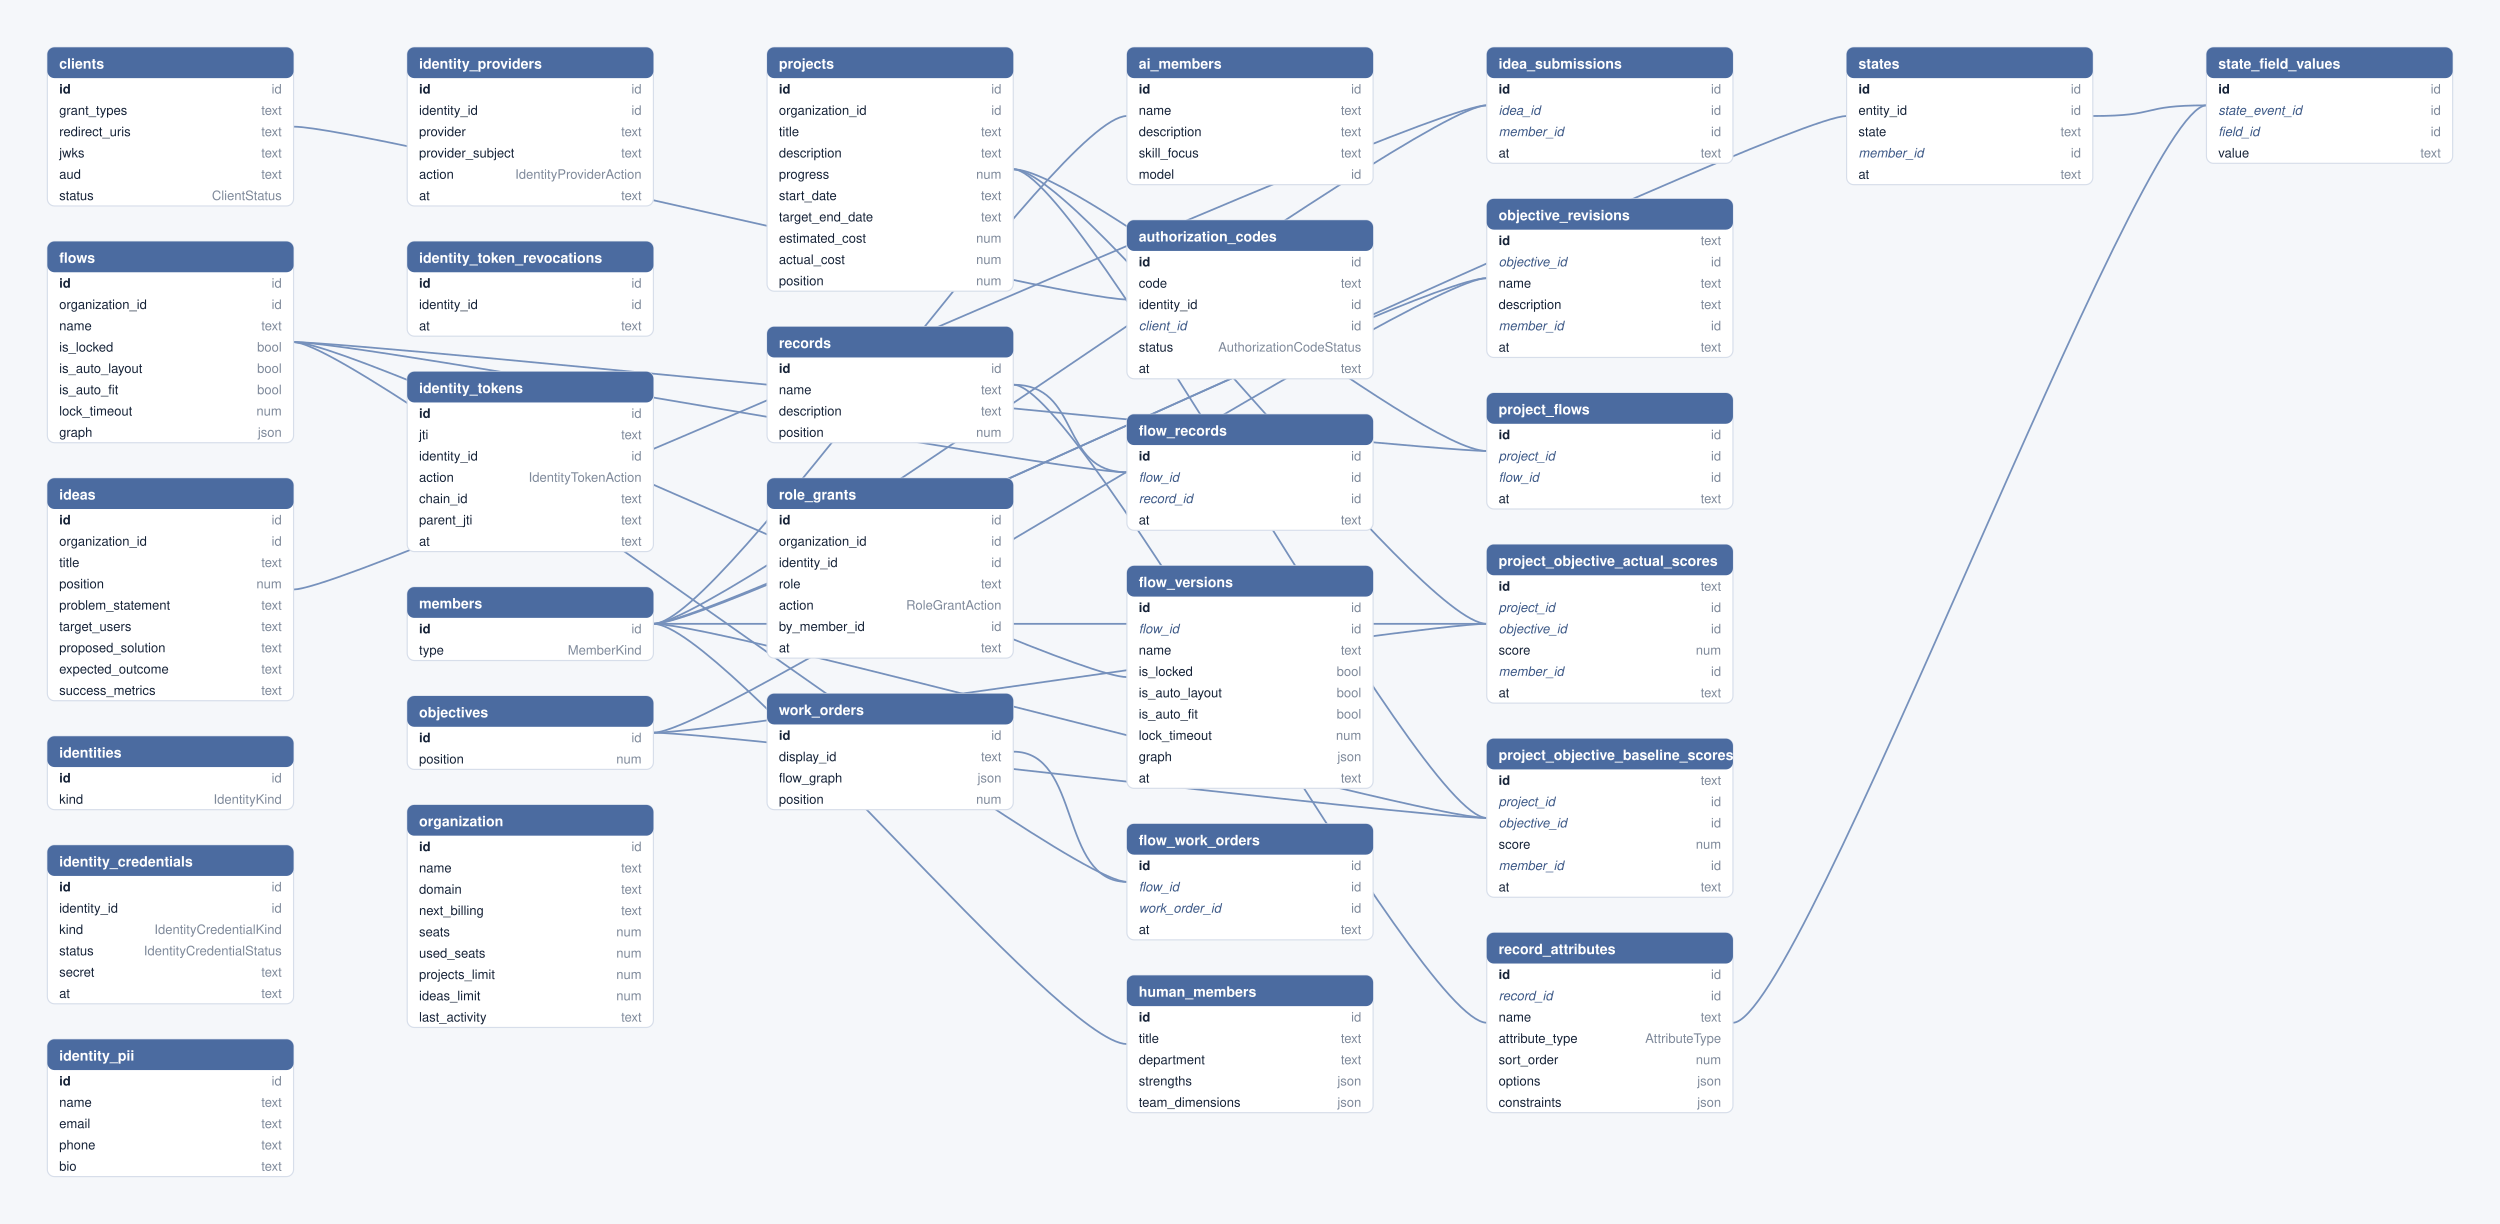
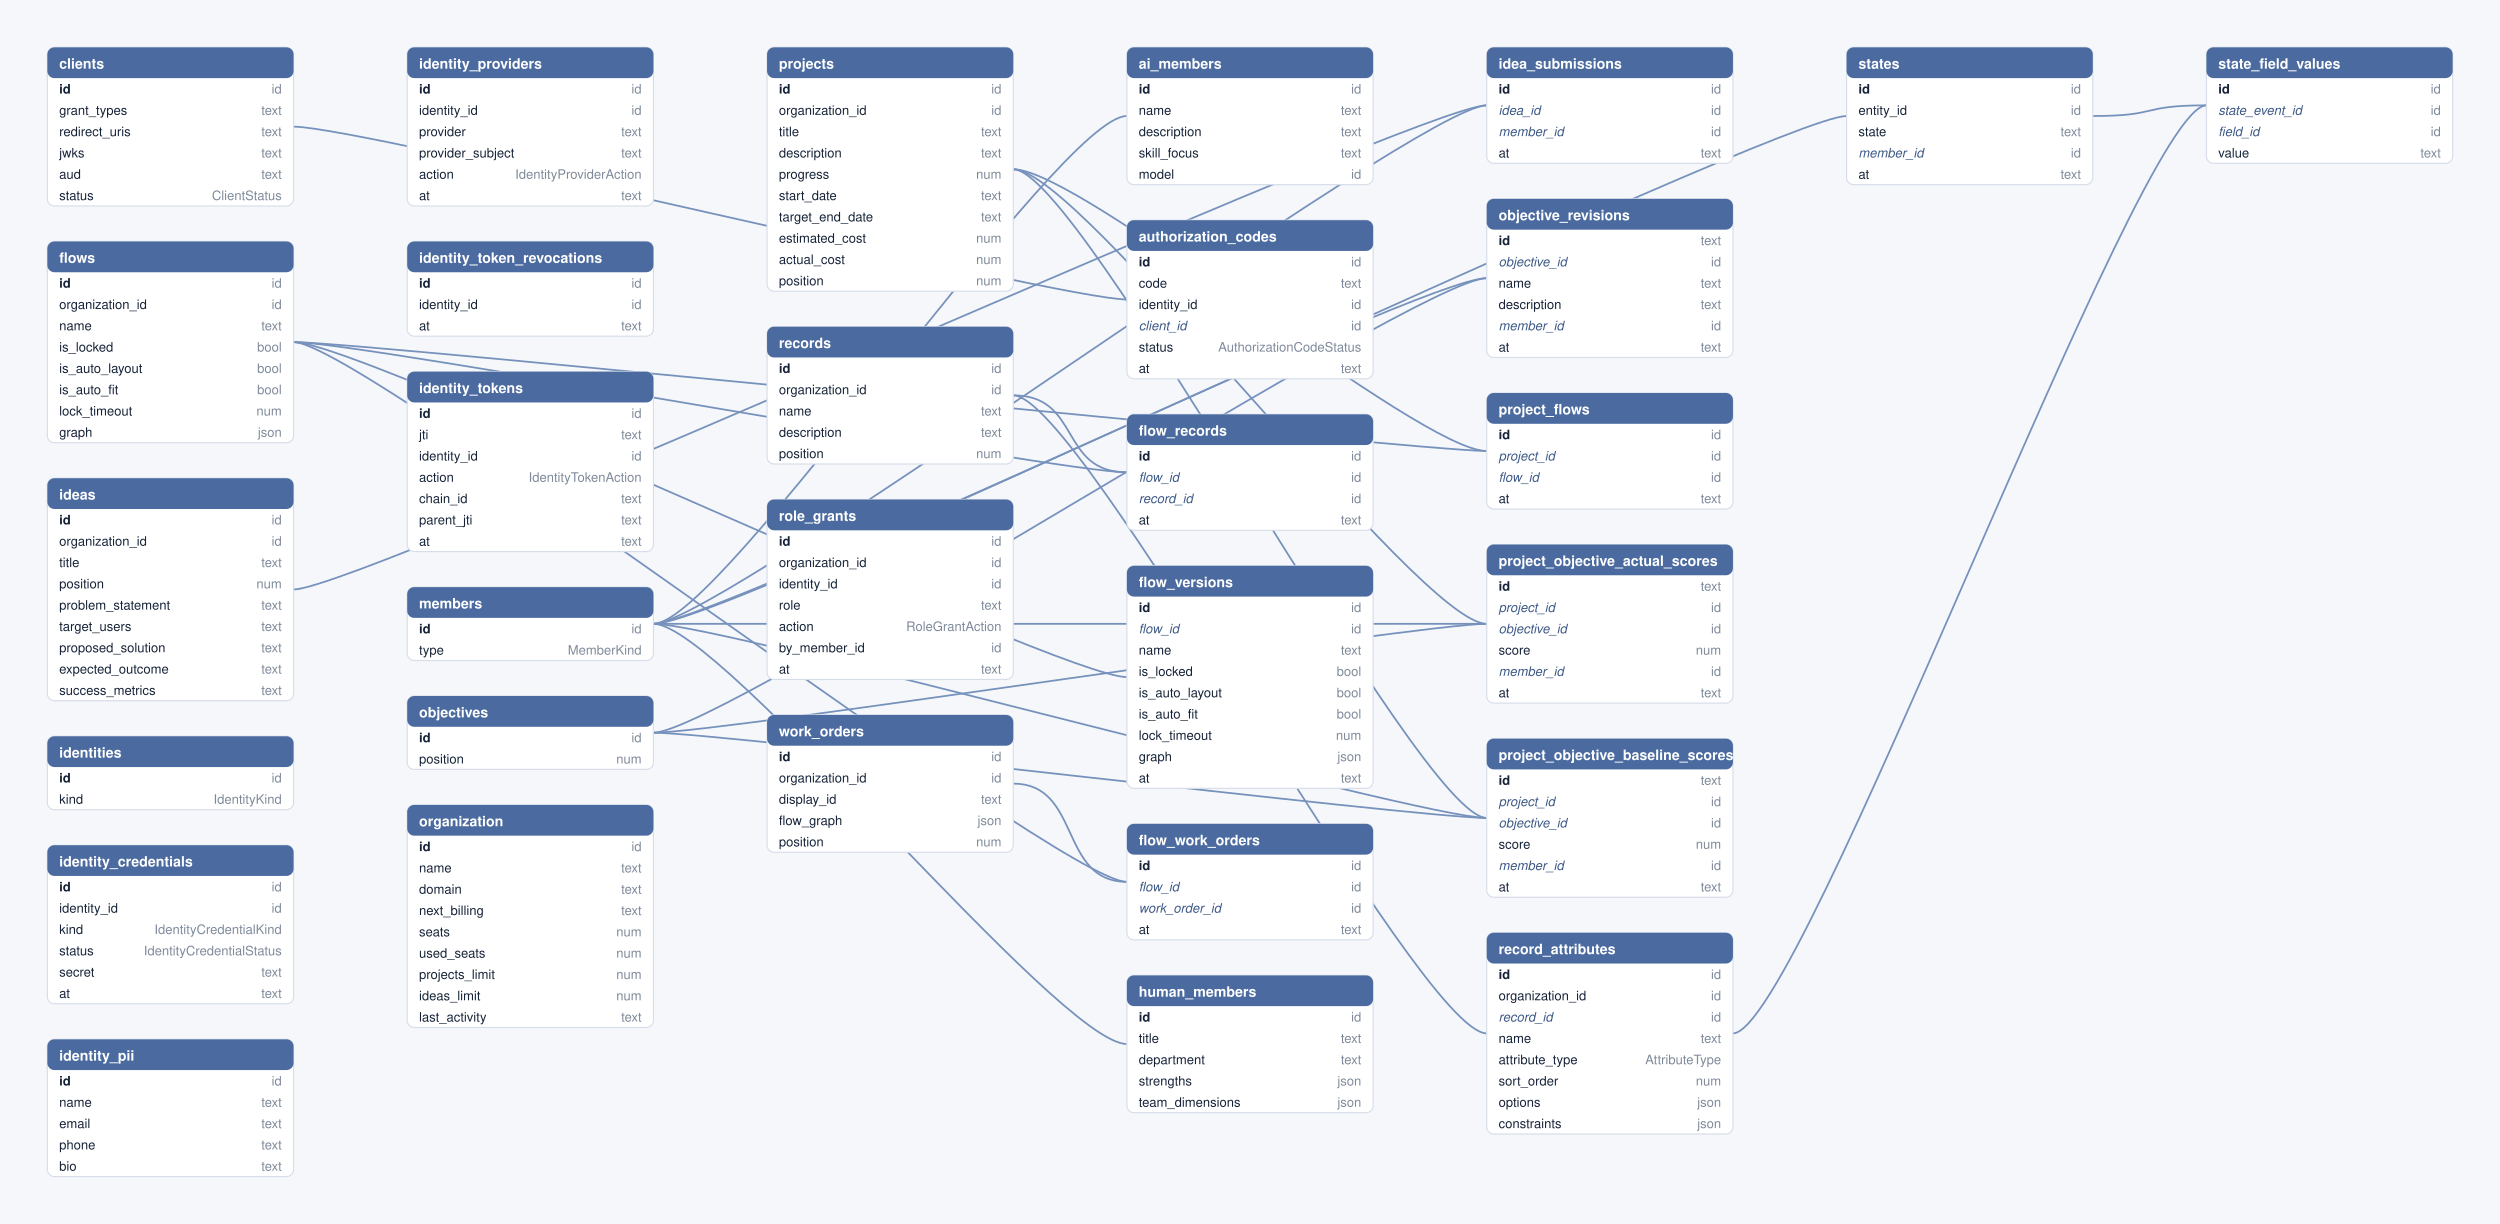
<svg xmlns="http://www.w3.org/2000/svg" viewBox="0 0 2112 1034" width="2112" height="1034">
  <defs>
    <style>
      text { font-family: ui-sans-serif, system-ui,
        'Segoe UI', Helvetica, Arial, sans-serif; }
      .box { fill: hsl(0 0% 100%);
        stroke: hsl(217 30% 88%); stroke-width: 1; }
      .head { fill: hsl(217 36% 46%); }
      .thead { fill: hsl(0 0% 100%); font-size: 12px;
        font-weight: 700; }
      .col, .pk, .fk, .type { font-size: 11px; }
      .col { fill: hsl(217 45% 15%); }
      .pk { fill: hsl(217 45% 15%); font-weight: 700; }
      .fk { fill: hsl(217 38% 38%);
        font-style: italic; }
      .type { fill: hsl(217 12% 55%);
        text-anchor: end; }
      .edge { fill: none; stroke: hsl(217 34% 60%);
        stroke-width: 1.5; }
    </style>
  </defs>
  <rect x="0" y="0" width="2112" height="1034" fill="hsl(217 30% 97%)" />
  <path class="edge" d="M 952 882 C 894.4 882, 609.6 527, 552 527" />
  <path class="edge" d="M 952 98 C 894.4 98, 609.6 527, 552 527" />
  <path class="edge" d="M 952 253 C 894.4 253, 305.6 107, 248 107" />
  <path class="edge" d="M 952 572 C 894.4 572, 305.6 289, 248 289" />
  <path class="edge" d="M 1256 381 C 1198.4 381, 913.6 143, 856 143" />
  <path class="edge" d="M 1256 381 C 1198.4 381, 305.6 289, 248 289" />
  <path class="edge" d="M 952 745 C 894.4 745, 305.6 289, 248 289" />
-   <path class="edge" d="M 952 745 C 894.4 745, 913.6 635, 856 635" />
+   <path class="edge" d="M 952 745 C 894.4 745, 913.6 662, 856 662" />
  <path class="edge" d="M 1864 89 C 1806.4 89, 1825.6 98, 1768 98" />
-   <path class="edge" d="M 1864 89 C 1806.4 89, 1521.6 864, 1464 864" />
-   <path class="edge" d="M 1256 864 C 1198.4 864, 913.6 325, 856 325" />
+   <path class="edge" d="M 1864 89 C 1806.4 89, 1521.6 873, 1464 873" />
+   <path class="edge" d="M 1256 873 C 1198.4 873, 913.6 334, 856 334" />
  <path class="edge" d="M 952 399 C 894.4 399, 305.6 289, 248 289" />
-   <path class="edge" d="M 952 399 C 894.4 399, 913.6 325, 856 325" />
+   <path class="edge" d="M 952 399 C 894.4 399, 913.6 334, 856 334" />
  <path class="edge" d="M 1256 89 C 1198.4 89, 305.6 498, 248 498" />
  <path class="edge" d="M 1256 89 C 1198.4 89, 609.6 527, 552 527" />
  <path class="edge" d="M 1256 235 C 1198.4 235, 609.6 619, 552 619" />
  <path class="edge" d="M 1256 235 C 1198.4 235, 609.6 527, 552 527" />
  <path class="edge" d="M 1256 691 C 1198.4 691, 913.6 143, 856 143" />
  <path class="edge" d="M 1256 691 C 1198.4 691, 609.6 619, 552 619" />
  <path class="edge" d="M 1256 691 C 1198.4 691, 609.6 527, 552 527" />
  <path class="edge" d="M 1256 527 C 1198.4 527, 913.6 143, 856 143" />
  <path class="edge" d="M 1256 527 C 1198.4 527, 609.6 619, 552 619" />
  <path class="edge" d="M 1256 527 C 1198.4 527, 609.6 527, 552 527" />
  <path class="edge" d="M 1560 98 C 1502.4 98, 609.6 527, 552 527" />
  <g class="table">
    <rect class="box" x="344" y="496" width="208" height="62" rx="6" />
    <rect class="head" x="344" y="496" width="208" height="26" rx="6" />
    <text class="thead" x="354" y="514">members</text>
    <text class="pk" x="354" y="535">id</text>
    <text class="type" x="542" y="535">id</text>
    <text class="col" x="354" y="553">type</text>
    <text class="type" x="542" y="553">MemberKind</text>
  </g>
  <g class="table">
    <rect class="box" x="952" y="824" width="208" height="116" rx="6" />
    <rect class="head" x="952" y="824" width="208" height="26" rx="6" />
    <text class="thead" x="962" y="842">human_members</text>
    <text class="pk" x="962" y="863">id</text>
    <text class="type" x="1150" y="863">id</text>
    <text class="col" x="962" y="881">title</text>
    <text class="type" x="1150" y="881">text</text>
    <text class="col" x="962" y="899">department</text>
    <text class="type" x="1150" y="899">text</text>
    <text class="col" x="962" y="917">strengths</text>
    <text class="type" x="1150" y="917">json</text>
    <text class="col" x="962" y="935">team_dimensions</text>
    <text class="type" x="1150" y="935">json</text>
  </g>
  <g class="table">
    <rect class="box" x="952" y="40" width="208" height="116" rx="6" />
    <rect class="head" x="952" y="40" width="208" height="26" rx="6" />
    <text class="thead" x="962" y="58">ai_members</text>
    <text class="pk" x="962" y="79">id</text>
    <text class="type" x="1150" y="79">id</text>
    <text class="col" x="962" y="97">name</text>
    <text class="type" x="1150" y="97">text</text>
    <text class="col" x="962" y="115">description</text>
    <text class="type" x="1150" y="115">text</text>
    <text class="col" x="962" y="133">skill_focus</text>
    <text class="type" x="1150" y="133">text</text>
    <text class="col" x="962" y="151">model</text>
    <text class="type" x="1150" y="151">id</text>
  </g>
  <g class="table">
    <rect class="box" x="40" y="622" width="208" height="62" rx="6" />
    <rect class="head" x="40" y="622" width="208" height="26" rx="6" />
    <text class="thead" x="50" y="640">identities</text>
    <text class="pk" x="50" y="661">id</text>
    <text class="type" x="238" y="661">id</text>
    <text class="col" x="50" y="679">kind</text>
    <text class="type" x="238" y="679">IdentityKind</text>
  </g>
  <g class="table">
    <rect class="box" x="40" y="878" width="208" height="116" rx="6" />
    <rect class="head" x="40" y="878" width="208" height="26" rx="6" />
    <text class="thead" x="50" y="896">identity_pii</text>
    <text class="pk" x="50" y="917">id</text>
    <text class="type" x="238" y="917">id</text>
    <text class="col" x="50" y="935">name</text>
    <text class="type" x="238" y="935">text</text>
    <text class="col" x="50" y="953">email</text>
    <text class="type" x="238" y="953">text</text>
    <text class="col" x="50" y="971">phone</text>
    <text class="type" x="238" y="971">text</text>
    <text class="col" x="50" y="989">bio</text>
    <text class="type" x="238" y="989">text</text>
  </g>
  <g class="table">
    <rect class="box" x="40" y="714" width="208" height="134" rx="6" />
    <rect class="head" x="40" y="714" width="208" height="26" rx="6" />
    <text class="thead" x="50" y="732">identity_credentials</text>
    <text class="pk" x="50" y="753">id</text>
    <text class="type" x="238" y="753">id</text>
    <text class="col" x="50" y="771">identity_id</text>
    <text class="type" x="238" y="771">id</text>
    <text class="col" x="50" y="789">kind</text>
    <text class="type" x="238" y="789">IdentityCredentialKind</text>
    <text class="col" x="50" y="807">status</text>
    <text class="type" x="238" y="807">IdentityCredentialStatus</text>
    <text class="col" x="50" y="825">secret</text>
    <text class="type" x="238" y="825">text</text>
    <text class="col" x="50" y="843">at</text>
    <text class="type" x="238" y="843">text</text>
  </g>
  <g class="table">
    <rect class="box" x="344" y="204" width="208" height="80" rx="6" />
    <rect class="head" x="344" y="204" width="208" height="26" rx="6" />
    <text class="thead" x="354" y="222">identity_token_revocations</text>
    <text class="pk" x="354" y="243">id</text>
    <text class="type" x="542" y="243">id</text>
    <text class="col" x="354" y="261">identity_id</text>
    <text class="type" x="542" y="261">id</text>
    <text class="col" x="354" y="279">at</text>
    <text class="type" x="542" y="279">text</text>
  </g>
  <g class="table">
-     <rect class="box" x="648" y="404" width="208" height="152" rx="6" />
-     <rect class="head" x="648" y="404" width="208" height="26" rx="6" />
-     <text class="thead" x="658" y="422">role_grants</text>
-     <text class="pk" x="658" y="443">id</text>
-     <text class="type" x="846" y="443">id</text>
-     <text class="col" x="658" y="461">organization_id</text>
+     <rect class="box" x="648" y="422" width="208" height="152" rx="6" />
+     <rect class="head" x="648" y="422" width="208" height="26" rx="6" />
+     <text class="thead" x="658" y="440">role_grants</text>
+     <text class="pk" x="658" y="461">id</text>
    <text class="type" x="846" y="461">id</text>
-     <text class="col" x="658" y="479">identity_id</text>
+     <text class="col" x="658" y="479">organization_id</text>
    <text class="type" x="846" y="479">id</text>
-     <text class="col" x="658" y="497">role</text>
-     <text class="type" x="846" y="497">text</text>
-     <text class="col" x="658" y="515">action</text>
-     <text class="type" x="846" y="515">RoleGrantAction</text>
-     <text class="col" x="658" y="533">by_member_id</text>
-     <text class="type" x="846" y="533">id</text>
-     <text class="col" x="658" y="551">at</text>
-     <text class="type" x="846" y="551">text</text>
+     <text class="col" x="658" y="497">identity_id</text>
+     <text class="type" x="846" y="497">id</text>
+     <text class="col" x="658" y="515">role</text>
+     <text class="type" x="846" y="515">text</text>
+     <text class="col" x="658" y="533">action</text>
+     <text class="type" x="846" y="533">RoleGrantAction</text>
+     <text class="col" x="658" y="551">by_member_id</text>
+     <text class="type" x="846" y="551">id</text>
+     <text class="col" x="658" y="569">at</text>
+     <text class="type" x="846" y="569">text</text>
  </g>
  <g class="table">
    <rect class="box" x="344" y="314" width="208" height="152" rx="6" />
    <rect class="head" x="344" y="314" width="208" height="26" rx="6" />
    <text class="thead" x="354" y="332">identity_tokens</text>
    <text class="pk" x="354" y="353">id</text>
    <text class="type" x="542" y="353">id</text>
    <text class="col" x="354" y="371">jti</text>
    <text class="type" x="542" y="371">text</text>
    <text class="col" x="354" y="389">identity_id</text>
    <text class="type" x="542" y="389">id</text>
    <text class="col" x="354" y="407">action</text>
    <text class="type" x="542" y="407">IdentityTokenAction</text>
    <text class="col" x="354" y="425">chain_id</text>
    <text class="type" x="542" y="425">text</text>
    <text class="col" x="354" y="443">parent_jti</text>
    <text class="type" x="542" y="443">text</text>
    <text class="col" x="354" y="461">at</text>
    <text class="type" x="542" y="461">text</text>
  </g>
  <g class="table">
    <rect class="box" x="40" y="40" width="208" height="134" rx="6" />
    <rect class="head" x="40" y="40" width="208" height="26" rx="6" />
    <text class="thead" x="50" y="58">clients</text>
    <text class="pk" x="50" y="79">id</text>
    <text class="type" x="238" y="79">id</text>
    <text class="col" x="50" y="97">grant_types</text>
    <text class="type" x="238" y="97">text</text>
    <text class="col" x="50" y="115">redirect_uris</text>
    <text class="type" x="238" y="115">text</text>
    <text class="col" x="50" y="133">jwks</text>
    <text class="type" x="238" y="133">text</text>
    <text class="col" x="50" y="151">aud</text>
    <text class="type" x="238" y="151">text</text>
    <text class="col" x="50" y="169">status</text>
    <text class="type" x="238" y="169">ClientStatus</text>
  </g>
  <g class="table">
    <rect class="box" x="344" y="40" width="208" height="134" rx="6" />
    <rect class="head" x="344" y="40" width="208" height="26" rx="6" />
    <text class="thead" x="354" y="58">identity_providers</text>
    <text class="pk" x="354" y="79">id</text>
    <text class="type" x="542" y="79">id</text>
    <text class="col" x="354" y="97">identity_id</text>
    <text class="type" x="542" y="97">id</text>
    <text class="col" x="354" y="115">provider</text>
    <text class="type" x="542" y="115">text</text>
    <text class="col" x="354" y="133">provider_subject</text>
    <text class="type" x="542" y="133">text</text>
    <text class="col" x="354" y="151">action</text>
    <text class="type" x="542" y="151">IdentityProviderAction</text>
    <text class="col" x="354" y="169">at</text>
    <text class="type" x="542" y="169">text</text>
  </g>
  <g class="table">
    <rect class="box" x="952" y="186" width="208" height="134" rx="6" />
    <rect class="head" x="952" y="186" width="208" height="26" rx="6" />
    <text class="thead" x="962" y="204">authorization_codes</text>
    <text class="pk" x="962" y="225">id</text>
    <text class="type" x="1150" y="225">id</text>
    <text class="col" x="962" y="243">code</text>
    <text class="type" x="1150" y="243">text</text>
    <text class="col" x="962" y="261">identity_id</text>
    <text class="type" x="1150" y="261">id</text>
    <text class="fk" x="962" y="279">client_id</text>
    <text class="type" x="1150" y="279">id</text>
    <text class="col" x="962" y="297">status</text>
    <text class="type" x="1150" y="297">AuthorizationCodeStatus</text>
    <text class="col" x="962" y="315">at</text>
    <text class="type" x="1150" y="315">text</text>
  </g>
  <g class="table">
    <rect class="box" x="40" y="404" width="208" height="188" rx="6" />
    <rect class="head" x="40" y="404" width="208" height="26" rx="6" />
    <text class="thead" x="50" y="422">ideas</text>
    <text class="pk" x="50" y="443">id</text>
    <text class="type" x="238" y="443">id</text>
    <text class="col" x="50" y="461">organization_id</text>
    <text class="type" x="238" y="461">id</text>
    <text class="col" x="50" y="479">title</text>
    <text class="type" x="238" y="479">text</text>
    <text class="col" x="50" y="497">position</text>
    <text class="type" x="238" y="497">num</text>
    <text class="col" x="50" y="515">problem_statement</text>
    <text class="type" x="238" y="515">text</text>
    <text class="col" x="50" y="533">target_users</text>
    <text class="type" x="238" y="533">text</text>
    <text class="col" x="50" y="551">proposed_solution</text>
    <text class="type" x="238" y="551">text</text>
    <text class="col" x="50" y="569">expected_outcome</text>
    <text class="type" x="238" y="569">text</text>
    <text class="col" x="50" y="587">success_metrics</text>
    <text class="type" x="238" y="587">text</text>
  </g>
  <g class="table">
    <rect class="box" x="648" y="40" width="208" height="206" rx="6" />
    <rect class="head" x="648" y="40" width="208" height="26" rx="6" />
    <text class="thead" x="658" y="58">projects</text>
    <text class="pk" x="658" y="79">id</text>
    <text class="type" x="846" y="79">id</text>
    <text class="col" x="658" y="97">organization_id</text>
    <text class="type" x="846" y="97">id</text>
    <text class="col" x="658" y="115">title</text>
    <text class="type" x="846" y="115">text</text>
    <text class="col" x="658" y="133">description</text>
    <text class="type" x="846" y="133">text</text>
    <text class="col" x="658" y="151">progress</text>
    <text class="type" x="846" y="151">num</text>
    <text class="col" x="658" y="169">start_date</text>
    <text class="type" x="846" y="169">text</text>
    <text class="col" x="658" y="187">target_end_date</text>
    <text class="type" x="846" y="187">text</text>
    <text class="col" x="658" y="205">estimated_cost</text>
    <text class="type" x="846" y="205">num</text>
    <text class="col" x="658" y="223">actual_cost</text>
    <text class="type" x="846" y="223">num</text>
    <text class="col" x="658" y="241">position</text>
    <text class="type" x="846" y="241">num</text>
  </g>
  <g class="table">
    <rect class="box" x="40" y="204" width="208" height="170" rx="6" />
    <rect class="head" x="40" y="204" width="208" height="26" rx="6" />
    <text class="thead" x="50" y="222">flows</text>
    <text class="pk" x="50" y="243">id</text>
    <text class="type" x="238" y="243">id</text>
    <text class="col" x="50" y="261">organization_id</text>
    <text class="type" x="238" y="261">id</text>
    <text class="col" x="50" y="279">name</text>
    <text class="type" x="238" y="279">text</text>
    <text class="col" x="50" y="297">is_locked</text>
    <text class="type" x="238" y="297">bool</text>
    <text class="col" x="50" y="315">is_auto_layout</text>
    <text class="type" x="238" y="315">bool</text>
    <text class="col" x="50" y="333">is_auto_fit</text>
    <text class="type" x="238" y="333">bool</text>
    <text class="col" x="50" y="351">lock_timeout</text>
    <text class="type" x="238" y="351">num</text>
    <text class="col" x="50" y="369">graph</text>
    <text class="type" x="238" y="369">json</text>
  </g>
  <g class="table">
    <rect class="box" x="952" y="478" width="208" height="188" rx="6" />
    <rect class="head" x="952" y="478" width="208" height="26" rx="6" />
    <text class="thead" x="962" y="496">flow_versions</text>
    <text class="pk" x="962" y="517">id</text>
    <text class="type" x="1150" y="517">id</text>
    <text class="fk" x="962" y="535">flow_id</text>
    <text class="type" x="1150" y="535">id</text>
    <text class="col" x="962" y="553">name</text>
    <text class="type" x="1150" y="553">text</text>
    <text class="col" x="962" y="571">is_locked</text>
    <text class="type" x="1150" y="571">bool</text>
    <text class="col" x="962" y="589">is_auto_layout</text>
    <text class="type" x="1150" y="589">bool</text>
    <text class="col" x="962" y="607">is_auto_fit</text>
    <text class="type" x="1150" y="607">bool</text>
    <text class="col" x="962" y="625">lock_timeout</text>
    <text class="type" x="1150" y="625">num</text>
    <text class="col" x="962" y="643">graph</text>
    <text class="type" x="1150" y="643">json</text>
    <text class="col" x="962" y="661">at</text>
    <text class="type" x="1150" y="661">text</text>
  </g>
  <g class="table">
    <rect class="box" x="1256" y="332" width="208" height="98" rx="6" />
    <rect class="head" x="1256" y="332" width="208" height="26" rx="6" />
    <text class="thead" x="1266" y="350">project_flows</text>
    <text class="pk" x="1266" y="371">id</text>
    <text class="type" x="1454" y="371">id</text>
    <text class="fk" x="1266" y="389">project_id</text>
    <text class="type" x="1454" y="389">id</text>
    <text class="fk" x="1266" y="407">flow_id</text>
    <text class="type" x="1454" y="407">id</text>
    <text class="col" x="1266" y="425">at</text>
    <text class="type" x="1454" y="425">text</text>
  </g>
  <g class="table">
-     <rect class="box" x="648" y="586" width="208" height="98" rx="6" />
-     <rect class="head" x="648" y="586" width="208" height="26" rx="6" />
-     <text class="thead" x="658" y="604">work_orders</text>
-     <text class="pk" x="658" y="625">id</text>
-     <text class="type" x="846" y="625">id</text>
-     <text class="col" x="658" y="643">display_id</text>
-     <text class="type" x="846" y="643">text</text>
-     <text class="col" x="658" y="661">flow_graph</text>
-     <text class="type" x="846" y="661">json</text>
-     <text class="col" x="658" y="679">position</text>
-     <text class="type" x="846" y="679">num</text>
+     <rect class="box" x="648" y="604" width="208" height="116" rx="6" />
+     <rect class="head" x="648" y="604" width="208" height="26" rx="6" />
+     <text class="thead" x="658" y="622">work_orders</text>
+     <text class="pk" x="658" y="643">id</text>
+     <text class="type" x="846" y="643">id</text>
+     <text class="col" x="658" y="661">organization_id</text>
+     <text class="type" x="846" y="661">id</text>
+     <text class="col" x="658" y="679">display_id</text>
+     <text class="type" x="846" y="679">text</text>
+     <text class="col" x="658" y="697">flow_graph</text>
+     <text class="type" x="846" y="697">json</text>
+     <text class="col" x="658" y="715">position</text>
+     <text class="type" x="846" y="715">num</text>
  </g>
  <g class="table">
    <rect class="box" x="952" y="696" width="208" height="98" rx="6" />
    <rect class="head" x="952" y="696" width="208" height="26" rx="6" />
    <text class="thead" x="962" y="714">flow_work_orders</text>
    <text class="pk" x="962" y="735">id</text>
    <text class="type" x="1150" y="735">id</text>
    <text class="fk" x="962" y="753">flow_id</text>
    <text class="type" x="1150" y="753">id</text>
    <text class="fk" x="962" y="771">work_order_id</text>
    <text class="type" x="1150" y="771">id</text>
    <text class="col" x="962" y="789">at</text>
    <text class="type" x="1150" y="789">text</text>
  </g>
  <g class="table">
    <rect class="box" x="1864" y="40" width="208" height="98" rx="6" />
    <rect class="head" x="1864" y="40" width="208" height="26" rx="6" />
    <text class="thead" x="1874" y="58">state_field_values</text>
    <text class="pk" x="1874" y="79">id</text>
    <text class="type" x="2062" y="79">id</text>
    <text class="fk" x="1874" y="97">state_event_id</text>
    <text class="type" x="2062" y="97">id</text>
    <text class="fk" x="1874" y="115">field_id</text>
    <text class="type" x="2062" y="115">id</text>
    <text class="col" x="1874" y="133">value</text>
    <text class="type" x="2062" y="133">text</text>
  </g>
  <g class="table">
-     <rect class="box" x="648" y="276" width="208" height="98" rx="6" />
+     <rect class="box" x="648" y="276" width="208" height="116" rx="6" />
    <rect class="head" x="648" y="276" width="208" height="26" rx="6" />
    <text class="thead" x="658" y="294">records</text>
    <text class="pk" x="658" y="315">id</text>
    <text class="type" x="846" y="315">id</text>
-     <text class="col" x="658" y="333">name</text>
-     <text class="type" x="846" y="333">text</text>
-     <text class="col" x="658" y="351">description</text>
+     <text class="col" x="658" y="333">organization_id</text>
+     <text class="type" x="846" y="333">id</text>
+     <text class="col" x="658" y="351">name</text>
    <text class="type" x="846" y="351">text</text>
-     <text class="col" x="658" y="369">position</text>
-     <text class="type" x="846" y="369">num</text>
-   </g>
-   <g class="table">
-     <rect class="box" x="1256" y="788" width="208" height="152" rx="6" />
+     <text class="col" x="658" y="369">description</text>
+     <text class="type" x="846" y="369">text</text>
+     <text class="col" x="658" y="387">position</text>
+     <text class="type" x="846" y="387">num</text>
+   </g>
+   <g class="table">
+     <rect class="box" x="1256" y="788" width="208" height="170" rx="6" />
    <rect class="head" x="1256" y="788" width="208" height="26" rx="6" />
    <text class="thead" x="1266" y="806">record_attributes</text>
    <text class="pk" x="1266" y="827">id</text>
    <text class="type" x="1454" y="827">id</text>
-     <text class="fk" x="1266" y="845">record_id</text>
+     <text class="col" x="1266" y="845">organization_id</text>
    <text class="type" x="1454" y="845">id</text>
-     <text class="col" x="1266" y="863">name</text>
-     <text class="type" x="1454" y="863">text</text>
-     <text class="col" x="1266" y="881">attribute_type</text>
-     <text class="type" x="1454" y="881">AttributeType</text>
-     <text class="col" x="1266" y="899">sort_order</text>
-     <text class="type" x="1454" y="899">num</text>
-     <text class="col" x="1266" y="917">options</text>
-     <text class="type" x="1454" y="917">json</text>
-     <text class="col" x="1266" y="935">constraints</text>
+     <text class="fk" x="1266" y="863">record_id</text>
+     <text class="type" x="1454" y="863">id</text>
+     <text class="col" x="1266" y="881">name</text>
+     <text class="type" x="1454" y="881">text</text>
+     <text class="col" x="1266" y="899">attribute_type</text>
+     <text class="type" x="1454" y="899">AttributeType</text>
+     <text class="col" x="1266" y="917">sort_order</text>
+     <text class="type" x="1454" y="917">num</text>
+     <text class="col" x="1266" y="935">options</text>
    <text class="type" x="1454" y="935">json</text>
+     <text class="col" x="1266" y="953">constraints</text>
+     <text class="type" x="1454" y="953">json</text>
  </g>
  <g class="table">
    <rect class="box" x="952" y="350" width="208" height="98" rx="6" />
    <rect class="head" x="952" y="350" width="208" height="26" rx="6" />
    <text class="thead" x="962" y="368">flow_records</text>
    <text class="pk" x="962" y="389">id</text>
    <text class="type" x="1150" y="389">id</text>
    <text class="fk" x="962" y="407">flow_id</text>
    <text class="type" x="1150" y="407">id</text>
    <text class="fk" x="962" y="425">record_id</text>
    <text class="type" x="1150" y="425">id</text>
    <text class="col" x="962" y="443">at</text>
    <text class="type" x="1150" y="443">text</text>
  </g>
  <g class="table">
    <rect class="box" x="344" y="680" width="208" height="188" rx="6" />
    <rect class="head" x="344" y="680" width="208" height="26" rx="6" />
    <text class="thead" x="354" y="698">organization</text>
    <text class="pk" x="354" y="719">id</text>
    <text class="type" x="542" y="719">id</text>
    <text class="col" x="354" y="737">name</text>
    <text class="type" x="542" y="737">text</text>
    <text class="col" x="354" y="755">domain</text>
    <text class="type" x="542" y="755">text</text>
    <text class="col" x="354" y="773">next_billing</text>
    <text class="type" x="542" y="773">text</text>
    <text class="col" x="354" y="791">seats</text>
    <text class="type" x="542" y="791">num</text>
    <text class="col" x="354" y="809">used_seats</text>
    <text class="type" x="542" y="809">num</text>
    <text class="col" x="354" y="827">projects_limit</text>
    <text class="type" x="542" y="827">num</text>
    <text class="col" x="354" y="845">ideas_limit</text>
    <text class="type" x="542" y="845">num</text>
    <text class="col" x="354" y="863">last_activity</text>
    <text class="type" x="542" y="863">text</text>
  </g>
  <g class="table">
    <rect class="box" x="1256" y="40" width="208" height="98" rx="6" />
    <rect class="head" x="1256" y="40" width="208" height="26" rx="6" />
    <text class="thead" x="1266" y="58">idea_submissions</text>
    <text class="pk" x="1266" y="79">id</text>
    <text class="type" x="1454" y="79">id</text>
    <text class="fk" x="1266" y="97">idea_id</text>
    <text class="type" x="1454" y="97">id</text>
    <text class="fk" x="1266" y="115">member_id</text>
    <text class="type" x="1454" y="115">id</text>
    <text class="col" x="1266" y="133">at</text>
    <text class="type" x="1454" y="133">text</text>
  </g>
  <g class="table">
    <rect class="box" x="344" y="588" width="208" height="62" rx="6" />
    <rect class="head" x="344" y="588" width="208" height="26" rx="6" />
    <text class="thead" x="354" y="606">objectives</text>
    <text class="pk" x="354" y="627">id</text>
    <text class="type" x="542" y="627">id</text>
    <text class="col" x="354" y="645">position</text>
    <text class="type" x="542" y="645">num</text>
  </g>
  <g class="table">
    <rect class="box" x="1256" y="168" width="208" height="134" rx="6" />
    <rect class="head" x="1256" y="168" width="208" height="26" rx="6" />
    <text class="thead" x="1266" y="186">objective_revisions</text>
    <text class="pk" x="1266" y="207">id</text>
    <text class="type" x="1454" y="207">text</text>
    <text class="fk" x="1266" y="225">objective_id</text>
    <text class="type" x="1454" y="225">id</text>
    <text class="col" x="1266" y="243">name</text>
    <text class="type" x="1454" y="243">text</text>
    <text class="col" x="1266" y="261">description</text>
    <text class="type" x="1454" y="261">text</text>
    <text class="fk" x="1266" y="279">member_id</text>
    <text class="type" x="1454" y="279">id</text>
    <text class="col" x="1266" y="297">at</text>
    <text class="type" x="1454" y="297">text</text>
  </g>
  <g class="table">
    <rect class="box" x="1256" y="624" width="208" height="134" rx="6" />
    <rect class="head" x="1256" y="624" width="208" height="26" rx="6" />
    <text class="thead" x="1266" y="642">project_objective_baseline_scores</text>
    <text class="pk" x="1266" y="663">id</text>
    <text class="type" x="1454" y="663">text</text>
    <text class="fk" x="1266" y="681">project_id</text>
    <text class="type" x="1454" y="681">id</text>
    <text class="fk" x="1266" y="699">objective_id</text>
    <text class="type" x="1454" y="699">id</text>
    <text class="col" x="1266" y="717">score</text>
    <text class="type" x="1454" y="717">num</text>
    <text class="fk" x="1266" y="735">member_id</text>
    <text class="type" x="1454" y="735">id</text>
    <text class="col" x="1266" y="753">at</text>
    <text class="type" x="1454" y="753">text</text>
  </g>
  <g class="table">
    <rect class="box" x="1256" y="460" width="208" height="134" rx="6" />
    <rect class="head" x="1256" y="460" width="208" height="26" rx="6" />
    <text class="thead" x="1266" y="478">project_objective_actual_scores</text>
    <text class="pk" x="1266" y="499">id</text>
    <text class="type" x="1454" y="499">text</text>
    <text class="fk" x="1266" y="517">project_id</text>
    <text class="type" x="1454" y="517">id</text>
    <text class="fk" x="1266" y="535">objective_id</text>
    <text class="type" x="1454" y="535">id</text>
    <text class="col" x="1266" y="553">score</text>
    <text class="type" x="1454" y="553">num</text>
    <text class="fk" x="1266" y="571">member_id</text>
    <text class="type" x="1454" y="571">id</text>
    <text class="col" x="1266" y="589">at</text>
    <text class="type" x="1454" y="589">text</text>
  </g>
  <g class="table">
    <rect class="box" x="1560" y="40" width="208" height="116" rx="6" />
    <rect class="head" x="1560" y="40" width="208" height="26" rx="6" />
    <text class="thead" x="1570" y="58">states</text>
    <text class="pk" x="1570" y="79">id</text>
    <text class="type" x="1758" y="79">id</text>
    <text class="col" x="1570" y="97">entity_id</text>
    <text class="type" x="1758" y="97">id</text>
    <text class="col" x="1570" y="115">state</text>
    <text class="type" x="1758" y="115">text</text>
    <text class="fk" x="1570" y="133">member_id</text>
    <text class="type" x="1758" y="133">id</text>
    <text class="col" x="1570" y="151">at</text>
    <text class="type" x="1758" y="151">text</text>
  </g>
</svg>
